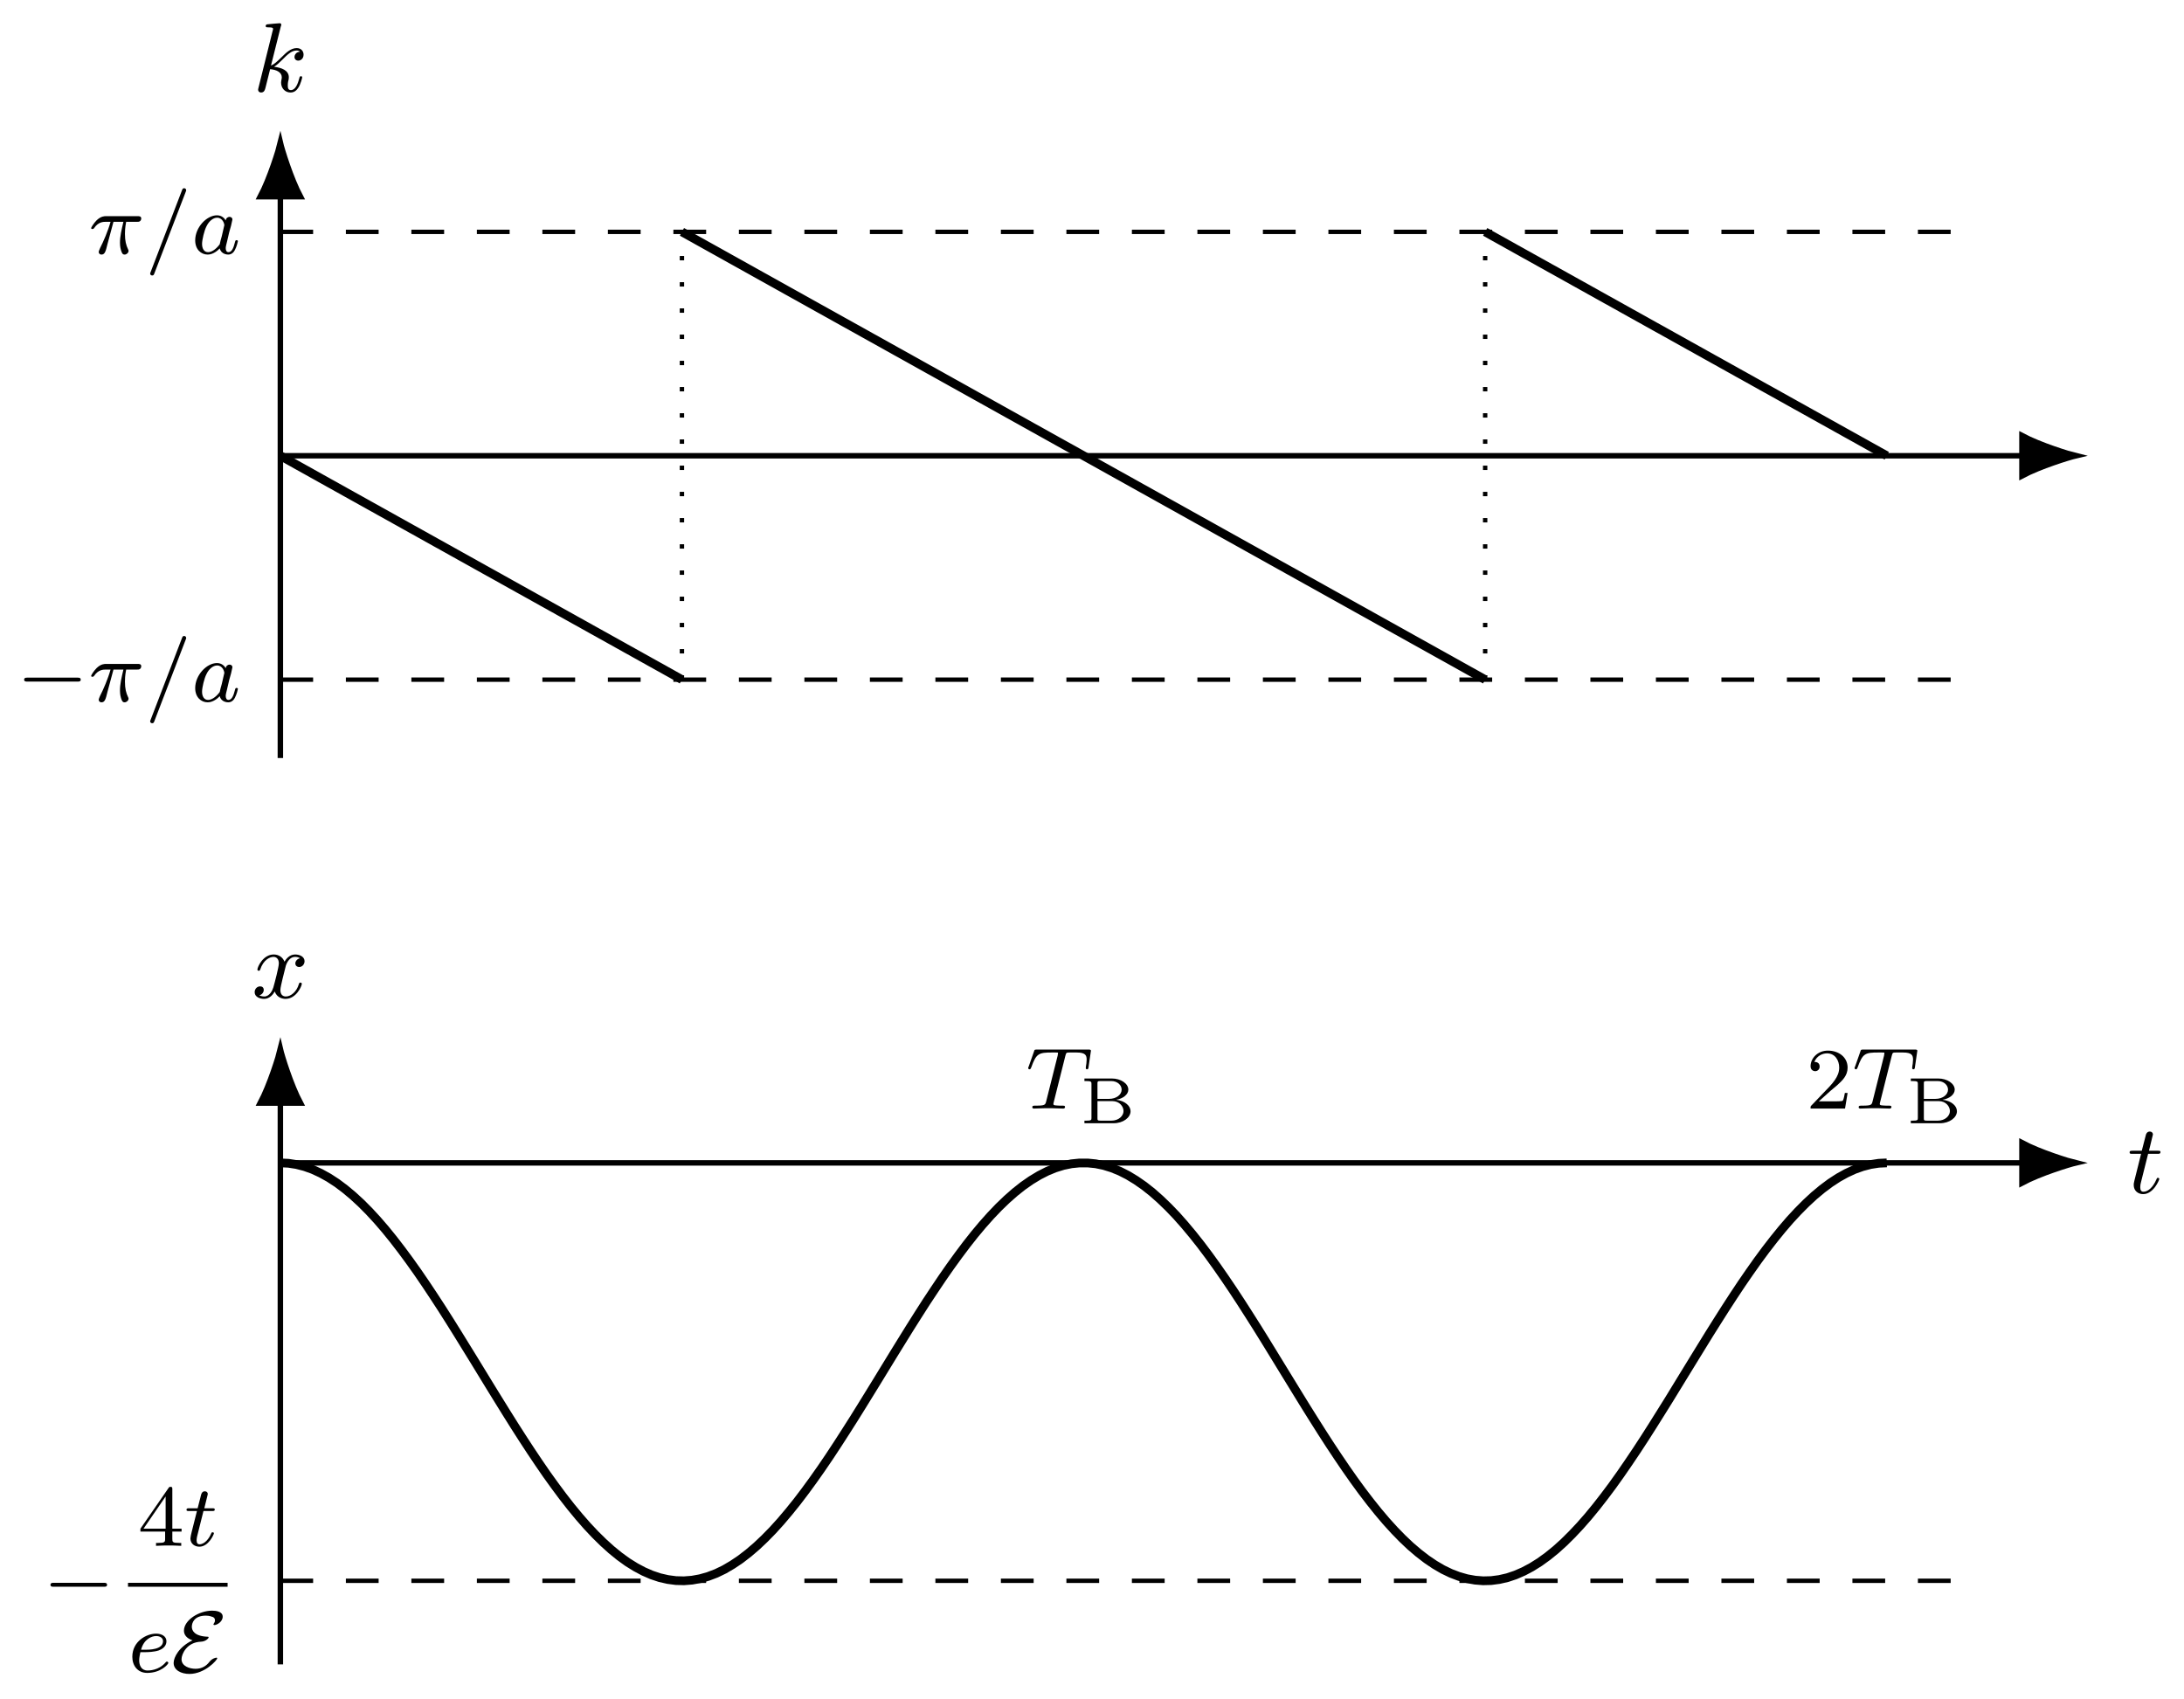
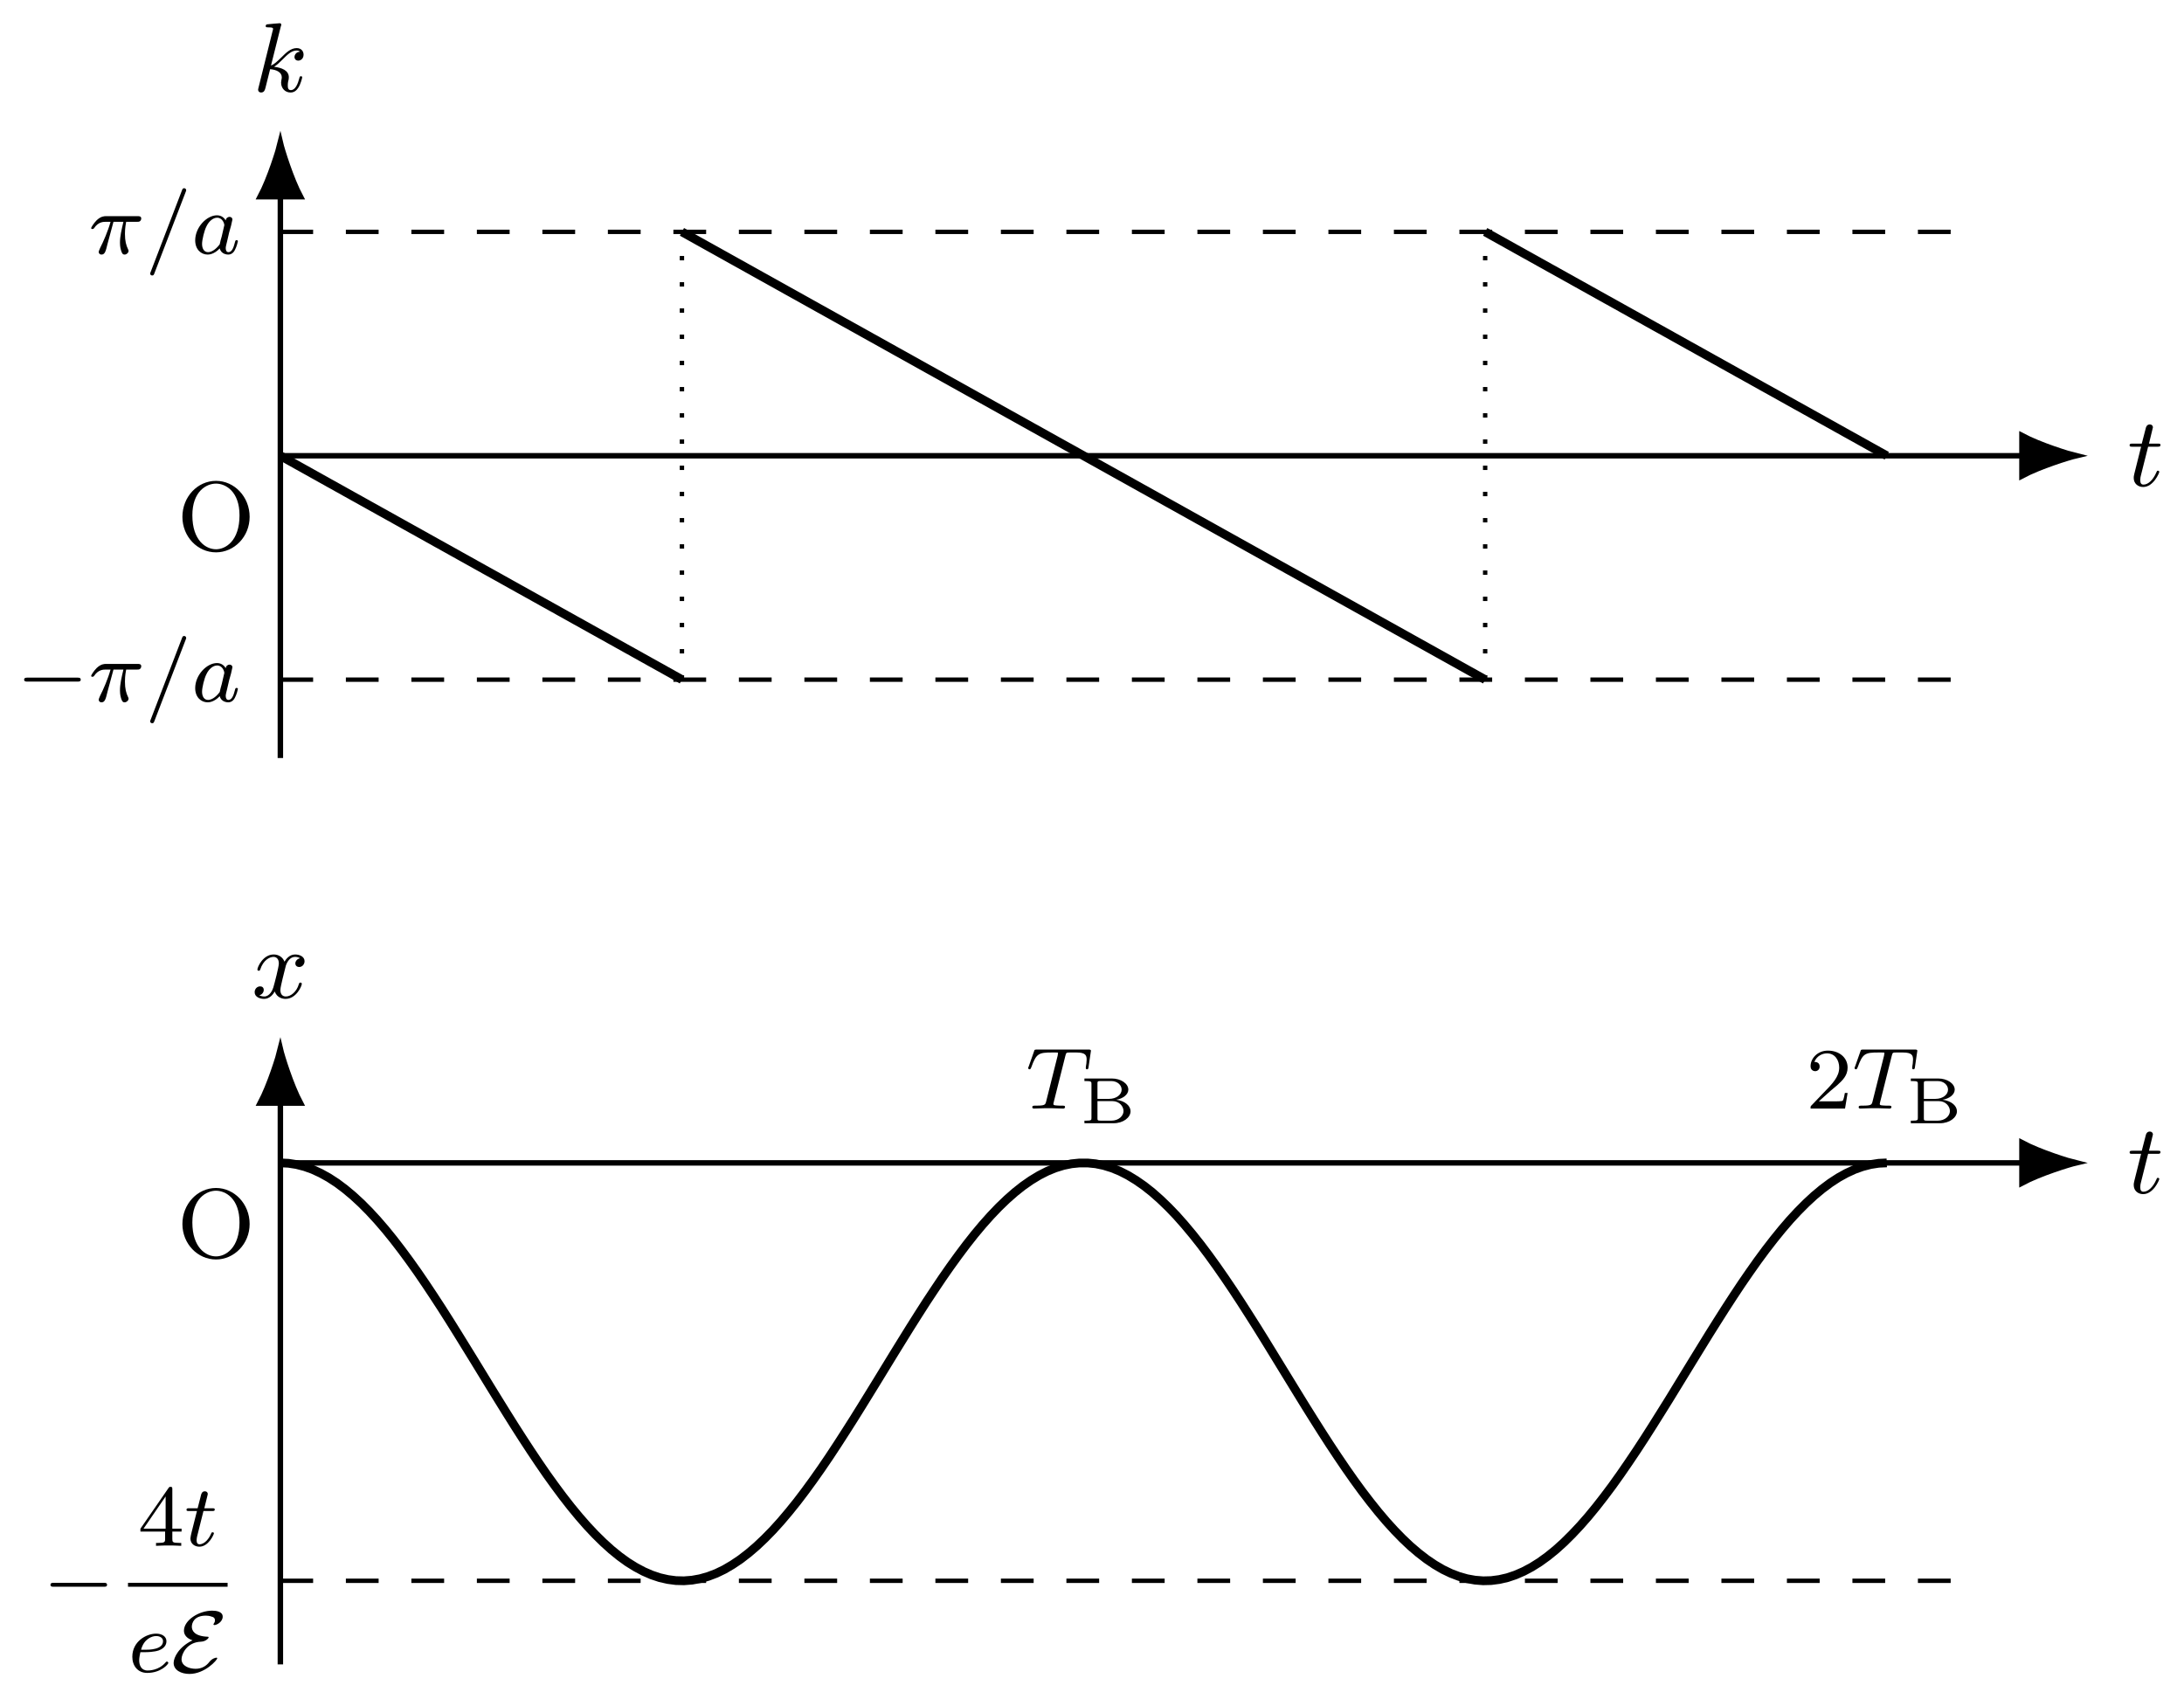
<svg xmlns="http://www.w3.org/2000/svg" xmlns:xlink="http://www.w3.org/1999/xlink" width="278.60pt" height="216.65pt" viewBox="0 0 199 154.75">
  <defs>
    <g>
      <g id="glyph-0-0">
        <path d="M 2.266 -2.906 L 3.172 -2.906 C 3 -2.172 2.859 -1.594 2.859 -1 C 2.859 -0.953 2.859 -0.609 2.953 -0.312 C 3.047 0.016 3.141 0.078 3.281 0.078 C 3.453 0.078 3.641 -0.078 3.641 -0.266 C 3.641 -0.312 3.625 -0.328 3.594 -0.406 C 3.422 -0.766 3.312 -1.156 3.312 -1.812 C 3.312 -1.984 3.312 -2.328 3.422 -2.906 L 4.391 -2.906 C 4.516 -2.906 4.609 -2.906 4.688 -2.969 C 4.781 -3.047 4.797 -3.156 4.797 -3.203 C 4.797 -3.422 4.609 -3.422 4.469 -3.422 L 1.594 -3.422 C 1.438 -3.422 1.125 -3.422 0.734 -3.047 C 0.453 -2.766 0.234 -2.391 0.234 -2.344 C 0.234 -2.266 0.281 -2.25 0.344 -2.25 C 0.422 -2.25 0.453 -2.266 0.5 -2.328 C 0.875 -2.906 1.359 -2.906 1.531 -2.906 L 2 -2.906 C 1.766 -2.062 1.344 -1.094 1.047 -0.516 C 1 -0.391 0.922 -0.234 0.922 -0.172 C 0.922 0 1.047 0.078 1.172 0.078 C 1.484 0.078 1.562 -0.219 1.719 -0.875 Z M 2.266 -2.906 " />
      </g>
      <g id="glyph-0-1">
        <path d="M 3.703 -5.625 C 3.75 -5.734 3.75 -5.766 3.75 -5.781 C 3.75 -5.891 3.672 -5.969 3.562 -5.969 C 3.438 -5.969 3.406 -5.875 3.375 -5.797 L 0.516 1.656 C 0.469 1.766 0.469 1.781 0.469 1.812 C 0.469 1.906 0.547 1.984 0.656 1.984 C 0.781 1.984 0.812 1.891 0.844 1.812 Z M 3.703 -5.625 " />
      </g>
      <g id="glyph-0-2">
        <path d="M 3.125 -3.031 C 3.047 -3.172 2.812 -3.5 2.328 -3.5 C 1.391 -3.5 0.344 -2.406 0.344 -1.219 C 0.344 -0.391 0.875 0.078 1.484 0.078 C 2 0.078 2.438 -0.328 2.578 -0.484 C 2.719 0.062 3.266 0.078 3.359 0.078 C 3.719 0.078 3.906 -0.219 3.969 -0.359 C 4.125 -0.641 4.234 -1.109 4.234 -1.141 C 4.234 -1.188 4.203 -1.234 4.109 -1.234 C 4.016 -1.234 4 -1.188 3.953 -1 C 3.844 -0.562 3.688 -0.141 3.375 -0.141 C 3.203 -0.141 3.125 -0.297 3.125 -0.516 C 3.125 -0.656 3.203 -0.922 3.25 -1.125 C 3.297 -1.312 3.406 -1.797 3.438 -1.938 L 3.609 -2.547 C 3.641 -2.734 3.734 -3.062 3.734 -3.109 C 3.734 -3.297 3.578 -3.359 3.469 -3.359 C 3.359 -3.359 3.156 -3.281 3.125 -3.031 Z M 2.578 -0.859 C 2.172 -0.312 1.766 -0.141 1.516 -0.141 C 1.141 -0.141 0.969 -0.484 0.969 -0.891 C 0.969 -1.266 1.172 -2.109 1.359 -2.469 C 1.578 -2.953 1.969 -3.281 2.344 -3.281 C 2.859 -3.281 3 -2.703 3 -2.609 C 3 -2.578 2.812 -1.797 2.766 -1.594 C 2.656 -1.219 2.656 -1.203 2.578 -0.859 Z M 2.578 -0.859 " />
      </g>
      <g id="glyph-0-3">
        <path d="M 1.75 -3.172 L 2.531 -3.172 C 2.688 -3.172 2.781 -3.172 2.781 -3.312 C 2.781 -3.422 2.688 -3.422 2.547 -3.422 L 1.828 -3.422 L 2.109 -4.562 C 2.141 -4.672 2.141 -4.719 2.141 -4.719 C 2.141 -4.891 2.016 -4.969 1.875 -4.969 C 1.609 -4.969 1.547 -4.75 1.469 -4.391 L 1.219 -3.422 L 0.453 -3.422 C 0.297 -3.422 0.203 -3.422 0.203 -3.281 C 0.203 -3.172 0.297 -3.172 0.438 -3.172 L 1.156 -3.172 L 0.672 -1.25 C 0.625 -1.062 0.562 -0.781 0.562 -0.672 C 0.562 -0.188 0.953 0.078 1.375 0.078 C 2.219 0.078 2.703 -1.047 2.703 -1.141 C 2.703 -1.219 2.625 -1.234 2.578 -1.234 C 2.5 -1.234 2.484 -1.203 2.438 -1.094 C 2.281 -0.703 1.875 -0.141 1.391 -0.141 C 1.219 -0.141 1.125 -0.25 1.125 -0.516 C 1.125 -0.672 1.156 -0.75 1.172 -0.859 Z M 1.75 -3.172 " />
      </g>
      <g id="glyph-0-4">
        <path d="M 1.594 -1.812 C 1.781 -1.812 2.375 -1.828 2.797 -1.969 C 3.484 -2.219 3.5 -2.688 3.5 -2.812 C 3.5 -3.25 3.078 -3.5 2.562 -3.5 C 1.672 -3.5 0.391 -2.797 0.391 -1.391 C 0.391 -0.578 0.875 0.078 1.75 0.078 C 3 0.078 3.672 -0.719 3.672 -0.828 C 3.672 -0.906 3.594 -0.953 3.547 -0.953 C 3.484 -0.953 3.469 -0.938 3.422 -0.875 C 2.797 -0.141 1.906 -0.141 1.781 -0.141 C 1.188 -0.141 1.016 -0.641 1.016 -1.078 C 1.016 -1.312 1.094 -1.672 1.125 -1.812 Z M 1.188 -2.031 C 1.438 -3 2.156 -3.281 2.562 -3.281 C 2.891 -3.281 3.188 -3.125 3.188 -2.812 C 3.188 -2.031 1.891 -2.031 1.547 -2.031 Z M 1.188 -2.031 " />
      </g>
      <g id="glyph-0-5">
        <path d="M 3.594 -4.812 C 3.672 -5.094 3.672 -5.109 4 -5.109 L 4.609 -5.109 C 5.438 -5.109 5.531 -4.844 5.531 -4.453 C 5.531 -4.25 5.484 -3.906 5.469 -3.875 C 5.453 -3.781 5.453 -3.719 5.453 -3.703 C 5.453 -3.594 5.516 -3.578 5.562 -3.578 C 5.656 -3.578 5.688 -3.625 5.703 -3.766 L 5.922 -5.266 C 5.922 -5.375 5.828 -5.375 5.688 -5.375 L 1 -5.375 C 0.797 -5.375 0.781 -5.375 0.734 -5.203 L 0.25 -3.828 C 0.234 -3.797 0.203 -3.734 0.203 -3.688 C 0.203 -3.625 0.266 -3.578 0.328 -3.578 C 0.406 -3.578 0.422 -3.609 0.484 -3.75 C 0.938 -5.016 1.156 -5.109 2.375 -5.109 L 2.688 -5.109 C 2.922 -5.109 2.922 -5.109 2.922 -5.047 C 2.922 -5.016 2.891 -4.859 2.891 -4.828 L 1.844 -0.656 C 1.766 -0.344 1.734 -0.266 0.922 -0.266 C 0.656 -0.266 0.578 -0.266 0.578 -0.109 C 0.578 -0.109 0.578 0 0.719 0 C 0.938 0 1.484 -0.031 1.688 -0.031 L 2.375 -0.031 C 2.594 -0.031 3.156 0 3.375 0 C 3.438 0 3.562 0 3.562 -0.156 C 3.562 -0.266 3.469 -0.266 3.25 -0.266 C 3.062 -0.266 3 -0.266 2.797 -0.281 C 2.531 -0.297 2.5 -0.328 2.5 -0.438 C 2.5 -0.469 2.516 -0.5 2.531 -0.578 Z M 3.594 -4.812 " />
      </g>
      <g id="glyph-1-0">
        <path d="M 5.562 -1.812 C 5.688 -1.812 5.859 -1.812 5.859 -1.984 C 5.859 -2.172 5.688 -2.172 5.562 -2.172 L 1 -2.172 C 0.875 -2.172 0.703 -2.172 0.703 -1.984 C 0.703 -1.812 0.875 -1.812 1 -1.812 Z M 5.562 -1.812 " />
      </g>
      <g id="glyph-1-1">
        <path d="M 1.953 -2.891 C 0.719 -2.297 0.234 -1.344 0.234 -0.828 C 0.234 -0.172 0.922 0.172 1.672 0.172 C 3.078 0.172 4.203 -1.094 4.203 -1.25 C 4.203 -1.297 4.172 -1.312 4.141 -1.312 C 4.094 -1.312 3.766 -1.266 3.5 -0.938 C 3.219 -0.562 2.812 -0.297 2.234 -0.297 C 1.688 -0.297 0.953 -0.531 0.953 -1.172 C 0.953 -1.641 1.438 -2.719 2.719 -2.766 C 3.156 -2.781 3.422 -3.078 3.422 -3.156 C 3.422 -3.219 3.359 -3.219 3.328 -3.219 C 2.094 -3.266 1.891 -3.812 1.891 -4.125 C 1.891 -4.469 2.094 -5.141 3.172 -5.141 C 3.312 -5.141 3.5 -5.125 3.703 -5.047 C 3.797 -5.031 4 -4.969 4 -4.703 C 4 -4.578 3.938 -4.484 3.906 -4.438 C 3.891 -4.406 3.859 -4.375 3.859 -4.344 C 3.859 -4.312 3.891 -4.281 3.938 -4.281 C 4.172 -4.281 4.703 -4.578 4.703 -5.047 C 4.703 -5.531 4.078 -5.594 3.734 -5.594 C 2.547 -5.594 1.172 -4.734 1.172 -3.766 C 1.172 -3.422 1.391 -3.078 1.953 -2.891 Z M 1.953 -2.891 " />
      </g>
      <g id="glyph-2-0">
+         <path d="M 6.641 -3.031 C 6.641 -4.859 5.25 -6.312 3.578 -6.312 C 1.891 -6.312 0.516 -4.859 0.516 -3.031 C 0.516 -1.219 1.906 0.203 3.578 0.203 C 5.234 0.203 6.641 -1.219 6.641 -3.031 Z M 5.719 -3.172 C 5.719 -0.859 4.469 -0.078 3.578 -0.078 C 2.672 -0.078 1.422 -0.859 1.422 -3.172 C 1.422 -5.359 2.703 -6.062 3.578 -6.062 C 4.438 -6.062 5.719 -5.359 5.719 -3.172 Z M 5.719 -3.172 " />
+       </g>
+       <g id="glyph-3-0">
+         <path d="M 1.906 -3.578 L 2.75 -3.578 C 2.922 -3.578 3.031 -3.578 3.031 -3.75 C 3.031 -3.859 2.938 -3.859 2.781 -3.859 L 1.984 -3.859 L 2.344 -5.344 C 2.344 -5.484 2.234 -5.609 2.062 -5.609 C 1.781 -5.609 1.703 -5.344 1.688 -5.25 L 1.328 -3.859 L 0.5 -3.859 C 0.328 -3.859 0.219 -3.859 0.219 -3.703 C 0.219 -3.578 0.312 -3.578 0.469 -3.578 L 1.266 -3.578 L 0.656 -1.141 C 0.594 -0.875 0.594 -0.859 0.594 -0.734 C 0.594 -0.203 1 0.094 1.453 0.094 C 2.391 0.094 2.922 -1.188 2.922 -1.281 C 2.922 -1.328 2.891 -1.391 2.797 -1.391 C 2.719 -1.391 2.703 -1.359 2.641 -1.203 C 2.359 -0.562 1.922 -0.125 1.484 -0.125 C 1.297 -0.125 1.188 -0.234 1.188 -0.531 C 1.188 -0.734 1.219 -0.844 1.25 -0.969 Z M 1.906 -3.578 " />
+       </g>
+       <g id="glyph-3-1">
        <path d="M 2.562 -5.906 C 2.609 -6.031 2.609 -6.047 2.609 -6.094 C 2.609 -6.172 2.547 -6.219 2.469 -6.219 C 2.344 -6.219 1.562 -6.141 1.375 -6.125 C 1.297 -6.109 1.188 -6.109 1.188 -5.953 C 1.188 -5.844 1.297 -5.844 1.438 -5.844 C 1.859 -5.844 1.859 -5.781 1.859 -5.688 C 1.859 -5.656 1.859 -5.641 1.812 -5.484 L 0.531 -0.328 C 0.5 -0.203 0.5 -0.188 0.5 -0.156 C 0.5 -0.016 0.609 0.094 0.766 0.094 C 1.062 0.094 1.125 -0.156 1.172 -0.344 L 1.594 -2.031 C 2.203 -1.984 2.656 -1.734 2.656 -1.297 C 2.656 -1.234 2.656 -1.203 2.625 -1.062 C 2.625 -1.031 2.594 -0.906 2.594 -0.812 C 2.594 -0.281 2.969 0.094 3.453 0.094 C 3.797 0.094 4.016 -0.109 4.172 -0.359 C 4.391 -0.703 4.516 -1.25 4.516 -1.281 C 4.516 -1.328 4.5 -1.391 4.406 -1.391 C 4.312 -1.391 4.281 -1.344 4.25 -1.188 C 4.125 -0.719 3.906 -0.125 3.484 -0.125 C 3.219 -0.125 3.203 -0.359 3.203 -0.562 C 3.203 -0.781 3.25 -1.016 3.266 -1.031 C 3.281 -1.078 3.297 -1.188 3.297 -1.297 C 3.297 -1.922 2.641 -2.172 1.953 -2.25 C 2.219 -2.422 2.422 -2.609 2.703 -2.891 C 3.156 -3.344 3.531 -3.734 4.016 -3.734 C 4.125 -3.734 4.234 -3.703 4.312 -3.625 C 3.906 -3.594 3.812 -3.266 3.812 -3.141 C 3.812 -2.969 3.938 -2.812 4.156 -2.812 C 4.359 -2.812 4.641 -2.969 4.641 -3.359 C 4.641 -3.656 4.438 -3.953 4.016 -3.953 C 3.469 -3.953 3.031 -3.516 2.656 -3.141 C 2.219 -2.719 2 -2.5 1.672 -2.359 Z M 2.562 -5.906 " />
      </g>
-       <g id="glyph-2-1">
-         <path d="M 1.906 -3.578 L 2.75 -3.578 C 2.922 -3.578 3.031 -3.578 3.031 -3.75 C 3.031 -3.859 2.938 -3.859 2.781 -3.859 L 1.984 -3.859 L 2.344 -5.344 C 2.344 -5.484 2.234 -5.609 2.062 -5.609 C 1.781 -5.609 1.703 -5.344 1.688 -5.25 L 1.328 -3.859 L 0.5 -3.859 C 0.328 -3.859 0.219 -3.859 0.219 -3.703 C 0.219 -3.578 0.312 -3.578 0.469 -3.578 L 1.266 -3.578 L 0.656 -1.141 C 0.594 -0.875 0.594 -0.859 0.594 -0.734 C 0.594 -0.203 1 0.094 1.453 0.094 C 2.391 0.094 2.922 -1.188 2.922 -1.281 C 2.922 -1.328 2.891 -1.391 2.797 -1.391 C 2.719 -1.391 2.703 -1.359 2.641 -1.203 C 2.359 -0.562 1.922 -0.125 1.484 -0.125 C 1.297 -0.125 1.188 -0.234 1.188 -0.531 C 1.188 -0.734 1.219 -0.844 1.25 -0.969 Z M 1.906 -3.578 " />
-       </g>
-       <g id="glyph-2-2">
+       <g id="glyph-3-2">
        <path d="M 4.406 -3.609 C 4.078 -3.547 3.969 -3.266 3.969 -3.141 C 3.969 -2.969 4.094 -2.812 4.328 -2.812 C 4.578 -2.812 4.812 -3.031 4.812 -3.344 C 4.812 -3.75 4.375 -3.953 3.953 -3.953 C 3.406 -3.953 3.094 -3.484 2.984 -3.297 C 2.812 -3.734 2.422 -3.953 2 -3.953 C 1.031 -3.953 0.516 -2.812 0.516 -2.578 C 0.516 -2.5 0.578 -2.469 0.641 -2.469 C 0.719 -2.469 0.75 -2.516 0.766 -2.562 C 1.047 -3.453 1.641 -3.734 1.984 -3.734 C 2.234 -3.734 2.469 -3.562 2.469 -3.141 C 2.469 -2.812 2.094 -1.391 1.969 -0.953 C 1.891 -0.688 1.625 -0.125 1.141 -0.125 C 0.953 -0.125 0.766 -0.188 0.688 -0.234 C 0.922 -0.281 1.094 -0.5 1.094 -0.719 C 1.094 -0.953 0.938 -1.047 0.766 -1.047 C 0.5 -1.047 0.266 -0.828 0.266 -0.516 C 0.266 -0.078 0.75 0.094 1.125 0.094 C 1.641 0.094 1.953 -0.328 2.094 -0.578 C 2.312 0.016 2.844 0.094 3.078 0.094 C 4.047 0.094 4.562 -1.062 4.562 -1.281 C 4.562 -1.328 4.531 -1.391 4.438 -1.391 C 4.344 -1.391 4.328 -1.359 4.281 -1.219 C 4.094 -0.578 3.578 -0.125 3.109 -0.125 C 2.844 -0.125 2.609 -0.281 2.609 -0.719 C 2.609 -0.906 2.734 -1.406 2.812 -1.75 C 2.844 -1.906 3.094 -2.875 3.109 -2.938 C 3.219 -3.266 3.484 -3.734 3.938 -3.734 C 4.094 -3.734 4.266 -3.703 4.406 -3.609 Z M 4.406 -3.609 " />
      </g>
-       <g id="glyph-3-0">
+       <g id="glyph-4-0">
        <path d="M 3.141 -5.141 C 3.141 -5.312 3.141 -5.375 2.969 -5.375 C 2.859 -5.375 2.859 -5.359 2.781 -5.25 L 0.234 -1.562 L 0.234 -1.297 L 2.484 -1.297 L 2.484 -0.641 C 2.484 -0.344 2.453 -0.266 1.844 -0.266 L 1.656 -0.266 L 1.656 0 C 2.344 -0.031 2.359 -0.031 2.812 -0.031 C 3.266 -0.031 3.281 -0.031 3.953 0 L 3.953 -0.266 L 3.766 -0.266 C 3.156 -0.266 3.141 -0.344 3.141 -0.641 L 3.141 -1.297 L 3.984 -1.297 L 3.984 -1.562 L 3.141 -1.562 Z M 2.531 -4.5 L 2.531 -1.562 L 0.516 -1.562 Z M 2.531 -4.5 " />
      </g>
-       <g id="glyph-3-1">
+       <g id="glyph-4-1">
        <path d="M 2.25 -1.625 C 2.375 -1.734 2.703 -2 2.828 -2.109 C 3.328 -2.562 3.797 -3 3.797 -3.734 C 3.797 -4.672 3 -5.281 2 -5.281 C 1.047 -5.281 0.422 -4.562 0.422 -3.859 C 0.422 -3.469 0.734 -3.406 0.844 -3.406 C 1.016 -3.406 1.25 -3.531 1.25 -3.828 C 1.25 -4.25 0.859 -4.25 0.766 -4.25 C 1 -4.828 1.531 -5.031 1.922 -5.031 C 2.656 -5.031 3.031 -4.391 3.031 -3.734 C 3.031 -2.906 2.453 -2.297 1.516 -1.344 L 0.516 -0.297 C 0.422 -0.219 0.422 -0.203 0.422 0 L 3.562 0 L 3.797 -1.422 L 3.547 -1.422 C 3.516 -1.266 3.453 -0.859 3.359 -0.719 C 3.312 -0.656 2.719 -0.656 2.578 -0.656 L 1.172 -0.656 Z M 2.25 -1.625 " />
      </g>
-       <g id="glyph-4-0">
+       <g id="glyph-5-0">
        <path d="M 0.406 -4.078 L 0.406 -3.844 L 0.562 -3.844 C 1.047 -3.844 1.047 -3.766 1.047 -3.578 L 1.047 -0.5 C 1.047 -0.297 1.047 -0.234 0.562 -0.234 L 0.406 -0.234 L 0.406 0 L 3.062 0 C 3.938 0 4.609 -0.516 4.609 -1.094 C 4.609 -1.562 4.141 -2.031 3.297 -2.141 C 3.906 -2.234 4.406 -2.609 4.406 -3.062 C 4.406 -3.609 3.734 -4.078 2.891 -4.078 Z M 1.594 -2.219 L 1.594 -3.609 C 1.594 -3.797 1.594 -3.844 1.891 -3.844 L 2.844 -3.844 C 3.438 -3.844 3.797 -3.453 3.797 -3.062 C 3.797 -2.609 3.328 -2.219 2.641 -2.219 Z M 1.891 -0.234 C 1.594 -0.234 1.594 -0.281 1.594 -0.469 L 1.594 -2.016 L 2.953 -2.016 C 3.594 -2.016 3.969 -1.531 3.969 -1.109 C 3.969 -0.672 3.531 -0.234 2.859 -0.234 Z M 1.891 -0.234 " />
      </g>
    </g>
    <clipPath id="clip-0">
      <path clip-rule="nonzero" d="M 25.547 30 L 74 30 L 74 69.074 L 25.547 69.074 Z M 25.547 30 " />
    </clipPath>
    <clipPath id="clip-1">
      <path clip-rule="nonzero" d="M 50 11.949 L 147 11.949 L 147 69.074 L 50 69.074 Z M 50 11.949 " />
    </clipPath>
    <clipPath id="clip-2">
      <path clip-rule="nonzero" d="M 124 11.949 L 184 11.949 L 184 53 L 124 53 Z M 124 11.949 " />
    </clipPath>
    <clipPath id="clip-3">
      <path clip-rule="nonzero" d="M 25.547 94.543 L 184 94.543 L 184 151.668 L 25.547 151.668 Z M 25.547 94.543 " />
    </clipPath>
  </defs>
  <g clip-path="url(#clip-0)">
    <path fill="none" stroke-width="0.797" stroke-linecap="butt" stroke-linejoin="miter" stroke="rgb(0%, 0%, 0%)" stroke-opacity="1" stroke-miterlimit="10" d="M 0.001 27.586 L 0.553 27.28 L 0.737 27.175 L 1.289 26.87 L 1.473 26.764 L 2.024 26.459 L 2.212 26.353 L 2.764 26.048 L 2.948 25.942 L 3.499 25.637 L 3.683 25.532 L 4.235 25.226 L 4.419 25.121 L 4.603 25.019 L 4.79 24.917 L 4.974 24.816 L 5.158 24.71 L 5.71 24.405 L 5.894 24.299 L 6.445 23.994 L 6.629 23.888 L 6.997 23.685 L 7.185 23.583 L 7.369 23.477 L 7.92 23.172 L 8.104 23.067 L 8.84 22.66 L 9.024 22.554 L 9.392 22.351 L 9.579 22.249 L 9.763 22.143 L 10.315 21.838 L 10.499 21.732 L 11.05 21.427 L 11.234 21.322 L 11.786 21.016 L 11.97 20.911 L 12.158 20.809 L 12.526 20.606 L 12.709 20.5 L 13.261 20.195 L 13.445 20.089 L 13.997 19.784 L 14.181 19.678 L 14.364 19.577 L 14.552 19.475 L 14.736 19.373 L 14.92 19.268 L 15.472 18.962 L 15.656 18.857 L 16.207 18.552 L 16.391 18.446 L 16.943 18.141 L 17.131 18.035 L 17.682 17.73 L 17.866 17.624 L 18.418 17.319 L 18.602 17.213 L 19.337 16.807 L 19.525 16.701 L 20.077 16.396 L 20.261 16.29 L 20.812 15.985 L 20.996 15.879 L 21.548 15.574 L 21.732 15.468 L 21.916 15.367 L 22.103 15.265 L 22.287 15.163 L 22.471 15.058 L 23.023 14.752 L 23.207 14.647 L 23.758 14.342 L 23.942 14.236 L 24.31 14.033 L 24.498 13.931 L 24.682 13.825 L 25.234 13.52 L 25.417 13.414 L 25.969 13.109 L 26.153 13.004 L 26.705 12.698 L 26.889 12.593 L 27.076 12.491 L 27.444 12.288 L 27.628 12.182 L 28.18 11.877 L 28.364 11.771 L 29.099 11.364 L 29.283 11.259 L 29.471 11.157 L 29.839 10.953 L 30.022 10.848 L 30.574 10.543 L 30.758 10.437 L 31.31 10.132 L 31.494 10.026 L 31.861 9.823 L 32.049 9.721 L 32.233 9.615 L 32.785 9.31 L 32.969 9.204 L 33.52 8.899 L 33.704 8.794 L 34.256 8.488 L 34.444 8.383 L 34.995 8.078 L 35.179 7.972 L 35.731 7.667 L 35.915 7.561 L 36.466 7.256 L 36.65 7.15 " transform="matrix(0.998387, 0, 0, -0.998387, 25.54547, 69.07241)" />
  </g>
  <g clip-path="url(#clip-1)">
    <path fill="none" stroke-width="0.797" stroke-linecap="butt" stroke-linejoin="miter" stroke="rgb(0%, 0%, 0%)" stroke-opacity="1" stroke-miterlimit="10" d="M 36.65 48.021 L 37.022 47.818 L 37.39 47.61 L 37.758 47.407 L 38.125 47.199 L 38.493 46.996 L 38.861 46.789 L 39.229 46.585 L 39.6 46.378 L 39.968 46.174 L 40.336 45.967 L 40.704 45.763 L 41.072 45.556 L 41.439 45.353 L 41.811 45.145 L 42.179 44.942 L 42.547 44.734 L 42.914 44.531 L 43.282 44.324 L 43.65 44.12 L 44.018 43.913 L 44.389 43.709 L 44.757 43.502 L 45.125 43.298 L 45.493 43.091 L 45.861 42.888 L 46.228 42.68 L 46.596 42.477 L 46.968 42.269 L 47.336 42.066 L 47.703 41.859 L 48.071 41.655 L 48.439 41.448 L 48.807 41.244 L 49.174 41.037 L 49.546 40.834 L 49.914 40.626 L 50.282 40.423 L 50.65 40.215 L 51.017 40.012 L 51.385 39.805 L 51.757 39.601 L 52.125 39.394 L 52.86 38.987 L 53.228 38.779 L 53.596 38.576 L 53.963 38.369 L 54.335 38.165 L 54.703 37.958 L 55.071 37.754 L 55.438 37.547 L 55.806 37.344 L 56.174 37.136 L 56.542 36.933 L 56.914 36.725 L 57.281 36.522 L 57.649 36.315 L 58.017 36.111 L 58.385 35.904 L 58.752 35.7 L 59.12 35.493 L 59.492 35.289 L 59.86 35.082 L 60.227 34.879 L 60.595 34.671 L 60.963 34.468 L 61.331 34.26 L 61.702 34.057 L 62.07 33.85 L 62.438 33.646 L 62.806 33.439 L 63.174 33.235 L 63.541 33.028 L 63.909 32.825 L 64.281 32.617 L 64.649 32.414 L 65.016 32.206 L 65.384 32.003 L 65.752 31.796 L 66.12 31.592 L 66.488 31.385 L 66.859 31.181 L 67.227 30.974 L 67.595 30.77 L 67.963 30.563 L 68.33 30.36 L 68.698 30.152 L 69.07 29.949 L 69.438 29.741 L 69.805 29.538 L 70.173 29.331 L 70.541 29.127 L 70.909 28.92 L 71.277 28.716 L 71.648 28.509 L 72.384 28.102 L 72.752 27.895 L 73.119 27.691 L 73.487 27.484 L 73.855 27.28 L 74.227 27.073 L 74.594 26.87 L 74.962 26.662 L 75.33 26.459 L 75.698 26.251 L 76.065 26.048 L 76.433 25.841 L 76.805 25.637 L 77.173 25.43 L 77.541 25.226 L 77.908 25.019 L 78.276 24.816 L 78.644 24.608 L 79.016 24.405 L 79.383 24.197 L 79.751 23.994 L 80.119 23.787 L 80.487 23.583 L 80.854 23.376 L 81.222 23.172 L 81.594 22.965 L 81.962 22.761 L 82.33 22.554 L 82.697 22.351 L 83.065 22.143 L 83.433 21.94 L 83.801 21.732 L 84.172 21.529 L 84.54 21.322 L 84.908 21.118 L 85.276 20.911 L 85.643 20.707 L 86.011 20.5 L 86.379 20.297 L 86.751 20.089 L 87.118 19.886 L 87.486 19.678 L 87.854 19.475 L 88.222 19.268 L 88.59 19.064 L 88.961 18.857 L 89.329 18.653 L 89.697 18.446 L 90.065 18.242 L 90.432 18.035 L 90.8 17.832 L 91.168 17.624 L 91.54 17.421 L 91.907 17.213 L 92.643 16.807 L 93.011 16.599 L 93.379 16.396 L 93.746 16.188 L 94.118 15.985 L 94.486 15.778 L 94.854 15.574 L 95.221 15.367 L 95.589 15.163 L 95.957 14.956 L 96.325 14.752 L 96.696 14.545 L 97.064 14.342 L 97.432 14.134 L 97.8 13.931 L 98.168 13.723 L 98.535 13.52 L 98.907 13.313 L 99.275 13.109 L 99.643 12.902 L 100.01 12.698 L 100.378 12.491 L 100.746 12.288 L 101.114 12.08 L 101.485 11.877 L 101.853 11.669 L 102.221 11.466 L 102.589 11.259 L 102.957 11.055 L 103.324 10.848 L 103.692 10.644 L 104.064 10.437 L 104.432 10.233 L 104.799 10.026 L 105.167 9.823 L 105.535 9.615 L 105.903 9.412 L 106.274 9.204 L 106.642 9.001 L 107.01 8.794 L 107.378 8.59 L 107.745 8.383 L 108.113 8.179 L 108.481 7.972 L 108.853 7.769 L 109.221 7.561 L 109.588 7.358 L 109.956 7.15 " transform="matrix(0.998387, 0, 0, -0.998387, 25.54547, 69.07241)" />
  </g>
  <g clip-path="url(#clip-2)">
    <path fill="none" stroke-width="0.797" stroke-linecap="butt" stroke-linejoin="miter" stroke="rgb(0%, 0%, 0%)" stroke-opacity="1" stroke-miterlimit="10" d="M 109.956 48.021 L 110.324 47.818 L 110.508 47.712 L 111.059 47.407 L 111.247 47.301 L 111.799 46.996 L 111.983 46.89 L 112.534 46.585 L 112.718 46.479 L 113.27 46.174 L 113.454 46.069 L 113.638 45.967 L 113.826 45.865 L 114.01 45.763 L 114.193 45.658 L 114.745 45.353 L 114.929 45.247 L 115.665 44.84 L 115.848 44.734 L 116.032 44.633 L 116.22 44.531 L 116.404 44.429 L 116.588 44.324 L 117.14 44.018 L 117.323 43.913 L 117.875 43.608 L 118.059 43.502 L 118.611 43.197 L 118.798 43.091 L 119.35 42.786 L 119.534 42.68 L 120.086 42.375 L 120.27 42.269 L 120.821 41.964 L 121.005 41.859 L 121.193 41.757 L 121.561 41.553 L 121.745 41.448 L 122.296 41.143 L 122.48 41.037 L 123.032 40.732 L 123.216 40.626 L 123.584 40.423 L 123.771 40.321 L 123.955 40.215 L 124.507 39.91 L 124.691 39.805 L 125.242 39.499 L 125.426 39.394 L 125.978 39.089 L 126.166 38.987 L 126.35 38.881 L 126.901 38.576 L 127.085 38.47 L 127.637 38.165 L 127.821 38.06 L 128.373 37.754 L 128.556 37.649 L 128.744 37.547 L 129.112 37.344 L 129.296 37.238 L 129.848 36.933 L 130.031 36.827 L 130.583 36.522 L 130.767 36.416 L 130.951 36.315 L 131.139 36.213 L 131.323 36.111 L 131.506 36.005 L 132.058 35.7 L 132.242 35.595 L 132.794 35.289 L 132.978 35.184 L 133.345 34.98 L 133.533 34.879 L 133.717 34.773 L 134.269 34.468 L 134.453 34.362 L 135.004 34.057 L 135.188 33.951 L 135.924 33.544 L 136.112 33.439 L 136.663 33.134 L 136.847 33.028 L 137.399 32.723 L 137.583 32.617 L 138.134 32.312 L 138.318 32.206 L 138.506 32.105 L 138.874 31.901 L 139.058 31.796 L 139.609 31.49 L 139.793 31.385 L 140.345 31.08 L 140.529 30.974 L 140.897 30.77 L 141.084 30.669 L 141.268 30.563 L 141.82 30.258 L 142.004 30.152 L 142.556 29.847 L 142.739 29.741 L 143.291 29.436 L 143.479 29.331 L 144.031 29.025 L 144.214 28.92 L 144.766 28.615 L 144.95 28.509 L 145.686 28.102 L 145.869 27.996 L 146.057 27.895 L 146.425 27.691 L 146.609 27.586 " transform="matrix(0.998387, 0, 0, -0.998387, 25.54547, 69.07241)" />
  </g>
  <path fill="none" stroke-width="0.399" stroke-linecap="butt" stroke-linejoin="miter" stroke="rgb(0%, 0%, 0%)" stroke-opacity="1" stroke-dasharray="0.399 1.993" stroke-miterlimit="10" d="M 36.65 7.15 L 36.65 48.021 " transform="matrix(0.998387, 0, 0, -0.998387, 25.54547, 69.07241)" />
  <path fill="none" stroke-width="0.399" stroke-linecap="butt" stroke-linejoin="miter" stroke="rgb(0%, 0%, 0%)" stroke-opacity="1" stroke-dasharray="0.399 1.993" stroke-miterlimit="10" d="M 109.956 7.15 L 109.956 48.021 " transform="matrix(0.998387, 0, 0, -0.998387, 25.54547, 69.07241)" />
  <path fill="none" stroke-width="0.399" stroke-linecap="butt" stroke-linejoin="miter" stroke="rgb(0%, 0%, 0%)" stroke-opacity="1" stroke-dasharray="2.989 2.989" stroke-miterlimit="10" d="M 0.001 48.021 L 153.937 48.021 " transform="matrix(0.998387, 0, 0, -0.998387, 25.54547, 69.07241)" />
  <path fill="none" stroke-width="0.399" stroke-linecap="butt" stroke-linejoin="miter" stroke="rgb(0%, 0%, 0%)" stroke-opacity="1" stroke-dasharray="2.989 2.989" stroke-miterlimit="10" d="M 0.001 7.15 L 153.937 7.15 " transform="matrix(0.998387, 0, 0, -0.998387, 25.54547, 69.07241)" />
  <g fill="rgb(0%, 0%, 0%)" fill-opacity="1">
    <use xlink:href="#glyph-0-0" x="8.073" y="23.12" />
  </g>
  <g fill="rgb(0%, 0%, 0%)" fill-opacity="1">
    <use xlink:href="#glyph-0-1" x="13.214" y="23.12" />
    <use xlink:href="#glyph-0-2" x="17.442" y="23.12" />
  </g>
  <g fill="rgb(0%, 0%, 0%)" fill-opacity="1">
    <use xlink:href="#glyph-1-0" x="1.497" y="63.922" />
  </g>
  <g fill="rgb(0%, 0%, 0%)" fill-opacity="1">
    <use xlink:href="#glyph-0-0" x="8.073" y="63.922" />
  </g>
  <g fill="rgb(0%, 0%, 0%)" fill-opacity="1">
    <use xlink:href="#glyph-0-1" x="13.214" y="63.922" />
    <use xlink:href="#glyph-0-2" x="17.442" y="63.922" />
  </g>
+   <g fill="rgb(0%, 0%, 0%)" fill-opacity="1">
+     <use xlink:href="#glyph-2-0" x="16.105" y="50.13" />
+   </g>
  <path fill="none" stroke-width="0.498" stroke-linecap="butt" stroke-linejoin="miter" stroke="rgb(0%, 0%, 0%)" stroke-opacity="1" stroke-miterlimit="10" d="M 0.001 27.586 L 158.945 27.586 " transform="matrix(0.998387, 0, 0, -0.998387, 25.54547, 69.07241)" />
  <path fill-rule="nonzero" fill="rgb(0%, 0%, 0%)" fill-opacity="1" stroke-width="0.498" stroke-linecap="butt" stroke-linejoin="miter" stroke="rgb(0%, 0%, 0%)" stroke-opacity="1" stroke-miterlimit="10" d="M 4.928 -0.001 C 4.326 0.144 1.661 0.958 -0.001 1.842 L -0.001 -1.84 C 1.661 -0.956 4.326 -0.142 4.928 -0.001 Z M 4.928 -0.001 " transform="matrix(0.998387, 0, 0, -0.998387, 184.2358, 41.53035)" />
  <path fill="none" stroke-width="0.498" stroke-linecap="butt" stroke-linejoin="miter" stroke="rgb(0%, 0%, 0%)" stroke-opacity="1" stroke-miterlimit="10" d="M 0.001 -0.002 L 0.001 51.229 " transform="matrix(0.998387, 0, 0, -0.998387, 25.54547, 69.07241)" />
  <path fill-rule="nonzero" fill="rgb(0%, 0%, 0%)" fill-opacity="1" stroke-width="0.498" stroke-linecap="butt" stroke-linejoin="miter" stroke="rgb(0%, 0%, 0%)" stroke-opacity="1" stroke-miterlimit="10" d="M 4.93 -0.001 C 4.323 0.143 1.663 0.957 -0 1.841 L -0 -1.84 C 1.663 -0.956 4.323 -0.142 4.93 -0.001 Z M 4.93 -0.001 " transform="matrix(0, -0.998387, -0.998387, 0, 25.54547, 17.92565)" />
  <g fill="rgb(0%, 0%, 0%)" fill-opacity="1">
-     <use xlink:href="#glyph-2-0" x="23.019" y="8.336" />
+     <use xlink:href="#glyph-3-0" x="193.825" y="44.284" />
+   </g>
+   <g fill="rgb(0%, 0%, 0%)" fill-opacity="1">
+     <use xlink:href="#glyph-3-1" x="23.019" y="8.336" />
  </g>
  <g clip-path="url(#clip-3)">
    <path fill="none" stroke-width="0.797" stroke-linecap="butt" stroke-linejoin="miter" stroke="rgb(0%, 0%, 0%)" stroke-opacity="1" stroke-miterlimit="10" d="M 0.001 45.773 L 0.737 45.738 L 1.473 45.624 L 2.212 45.433 L 2.948 45.171 L 3.683 44.83 L 4.419 44.423 L 5.158 43.942 L 5.894 43.39 L 6.629 42.776 L 7.369 42.095 L 8.104 41.356 L 8.84 40.558 L 9.579 39.701 L 10.315 38.793 L 11.05 37.838 L 11.786 36.841 L 12.526 35.8 L 13.261 34.724 L 13.997 33.617 L 14.736 32.482 L 15.472 31.324 L 16.207 30.146 L 16.943 28.953 L 17.682 27.756 L 18.418 26.551 L 19.153 25.349 L 19.893 24.148 L 20.628 22.963 L 21.364 21.789 L 22.103 20.635 L 22.839 19.508 L 23.575 18.409 L 24.31 17.34 L 25.05 16.311 L 25.785 15.322 L 26.521 14.379 L 27.26 13.483 L 27.996 12.641 L 28.731 11.859 L 29.471 11.131 L 30.206 10.466 L 30.942 9.867 L 31.677 9.335 L 32.417 8.874 L 33.153 8.482 L 33.888 8.162 L 34.628 7.915 L 35.363 7.747 L 36.099 7.649 L 36.834 7.63 L 37.574 7.688 L 38.309 7.821 L 39.045 8.029 L 39.784 8.31 L 40.52 8.666 L 41.255 9.097 L 41.995 9.594 L 42.73 10.161 L 43.466 10.791 L 44.202 11.487 L 44.941 12.242 L 45.677 13.056 L 46.412 13.925 L 47.152 14.844 L 47.887 15.811 L 48.623 16.82 L 49.362 17.869 L 50.098 18.952 L 50.833 20.068 L 51.569 21.21 L 52.308 22.372 L 53.044 23.554 L 53.78 24.747 L 54.519 25.948 L 55.255 27.153 L 55.99 28.354 L 56.73 29.552 L 57.465 30.737 L 58.201 31.903 L 58.936 33.053 L 59.676 34.172 L 60.411 35.268 L 61.147 36.324 L 61.886 37.345 L 62.622 38.324 L 63.357 39.255 L 64.093 40.135 L 64.833 40.965 L 65.568 41.735 L 66.304 42.443 L 67.043 43.093 L 67.779 43.676 L 68.514 44.188 L 69.254 44.635 L 69.989 45.01 L 70.725 45.311 L 71.46 45.538 L 72.2 45.691 L 72.935 45.765 L 73.671 45.765 L 74.41 45.691 L 75.146 45.538 L 75.882 45.311 L 76.621 45.01 L 77.357 44.635 L 78.092 44.188 L 78.828 43.676 L 79.567 43.093 L 80.303 42.443 L 81.038 41.735 L 81.778 40.965 L 82.513 40.135 L 83.249 39.255 L 83.988 38.324 L 84.724 37.345 L 85.46 36.324 L 86.195 35.268 L 86.935 34.172 L 87.67 33.053 L 88.406 31.903 L 89.145 30.737 L 89.881 29.552 L 90.616 28.354 L 91.352 27.153 L 92.091 25.948 L 92.827 24.747 L 93.562 23.554 L 94.302 22.372 L 95.037 21.21 L 95.773 20.068 L 96.513 18.952 L 97.248 17.869 L 97.984 16.82 L 98.719 15.811 L 99.459 14.844 L 100.194 13.925 L 100.93 13.056 L 101.669 12.242 L 102.405 11.487 L 103.14 10.791 L 103.88 10.161 L 104.615 9.594 L 105.351 9.097 L 106.087 8.666 L 106.826 8.31 L 107.562 8.029 L 108.297 7.821 L 109.037 7.688 L 109.772 7.63 L 110.508 7.649 L 111.247 7.747 L 111.983 7.915 L 112.718 8.162 L 113.454 8.482 L 114.193 8.874 L 114.929 9.335 L 115.665 9.867 L 116.404 10.466 L 117.14 11.131 L 117.875 11.859 L 118.611 12.641 L 119.35 13.483 L 120.086 14.379 L 120.821 15.322 L 121.561 16.311 L 122.296 17.34 L 123.032 18.409 L 123.771 19.508 L 124.507 20.635 L 125.242 21.789 L 125.978 22.963 L 126.718 24.148 L 128.189 26.551 L 128.928 27.756 L 129.664 28.953 L 130.399 30.146 L 131.139 31.324 L 131.874 32.482 L 132.61 33.617 L 133.345 34.724 L 134.085 35.8 L 134.82 36.841 L 135.556 37.838 L 136.295 38.793 L 137.031 39.701 L 137.767 40.558 L 138.506 41.356 L 139.242 42.095 L 139.977 42.776 L 140.713 43.39 L 141.452 43.942 L 142.188 44.423 L 142.923 44.83 L 143.663 45.171 L 144.398 45.433 L 145.134 45.624 L 145.869 45.738 L 146.609 45.773 " transform="matrix(0.998387, 0, 0, -0.998387, 25.54547, 151.668)" />
  </g>
  <path fill="none" stroke-width="0.399" stroke-linecap="butt" stroke-linejoin="miter" stroke="rgb(0%, 0%, 0%)" stroke-opacity="1" stroke-dasharray="2.989 2.989" stroke-miterlimit="10" d="M 0.001 7.63 L 153.937 7.63 " transform="matrix(0.998387, 0, 0, -0.998387, 25.54547, 151.668)" />
  <g fill="rgb(0%, 0%, 0%)" fill-opacity="1">
    <use xlink:href="#glyph-1-0" x="3.896" y="146.405" />
  </g>
  <g fill="rgb(0%, 0%, 0%)" fill-opacity="1">
-     <use xlink:href="#glyph-3-0" x="12.561" y="140.864" />
+     <use xlink:href="#glyph-4-0" x="12.561" y="140.864" />
  </g>
  <g fill="rgb(0%, 0%, 0%)" fill-opacity="1">
    <use xlink:href="#glyph-0-3" x="16.789" y="140.864" />
  </g>
  <path fill="none" stroke-width="0.359" stroke-linecap="butt" stroke-linejoin="miter" stroke="rgb(0%, 0%, 0%)" stroke-opacity="1" stroke-miterlimit="10" d="M -0.002 0.002 L 9.087 0.002 " transform="matrix(0.998387, 0, 0, -0.998387, 11.6659, 144.4157)" />
  <g fill="rgb(0%, 0%, 0%)" fill-opacity="1">
    <use xlink:href="#glyph-0-4" x="11.666" y="152.366" />
  </g>
  <g fill="rgb(0%, 0%, 0%)" fill-opacity="1">
    <use xlink:href="#glyph-1-1" x="15.588" y="152.366" />
  </g>
  <g fill="rgb(0%, 0%, 0%)" fill-opacity="1">
    <use xlink:href="#glyph-0-5" x="93.481" y="101.018" />
  </g>
  <g fill="rgb(0%, 0%, 0%)" fill-opacity="1">
-     <use xlink:href="#glyph-4-0" x="98.404" y="102.355" />
+     <use xlink:href="#glyph-5-0" x="98.404" y="102.355" />
  </g>
  <g fill="rgb(0%, 0%, 0%)" fill-opacity="1">
-     <use xlink:href="#glyph-3-1" x="164.552" y="101.018" />
+     <use xlink:href="#glyph-4-1" x="164.552" y="101.018" />
  </g>
  <g fill="rgb(0%, 0%, 0%)" fill-opacity="1">
    <use xlink:href="#glyph-0-5" x="168.779" y="101.018" />
  </g>
  <g fill="rgb(0%, 0%, 0%)" fill-opacity="1">
-     <use xlink:href="#glyph-4-0" x="173.702" y="102.355" />
+     <use xlink:href="#glyph-5-0" x="173.702" y="102.355" />
+   </g>
+   <g fill="rgb(0%, 0%, 0%)" fill-opacity="1">
+     <use xlink:href="#glyph-2-0" x="16.105" y="114.567" />
  </g>
  <path fill="none" stroke-width="0.498" stroke-linecap="butt" stroke-linejoin="miter" stroke="rgb(0%, 0%, 0%)" stroke-opacity="1" stroke-miterlimit="10" d="M 0.001 45.773 L 158.945 45.773 " transform="matrix(0.998387, 0, 0, -0.998387, 25.54547, 151.668)" />
  <path fill-rule="nonzero" fill="rgb(0%, 0%, 0%)" fill-opacity="1" stroke-width="0.498" stroke-linecap="butt" stroke-linejoin="miter" stroke="rgb(0%, 0%, 0%)" stroke-opacity="1" stroke-miterlimit="10" d="M 4.928 -0.001 C 4.326 0.144 1.661 0.958 -0.001 1.842 L -0.001 -1.84 C 1.661 -0.955 4.326 -0.142 4.928 -0.001 Z M 4.928 -0.001 " transform="matrix(0.998387, 0, 0, -0.998387, 184.2358, 105.968)" />
  <path fill="none" stroke-width="0.498" stroke-linecap="butt" stroke-linejoin="miter" stroke="rgb(0%, 0%, 0%)" stroke-opacity="1" stroke-miterlimit="10" d="M 0.001 0 L 0.001 51.231 " transform="matrix(0.998387, 0, 0, -0.998387, 25.54547, 151.668)" />
  <path fill-rule="nonzero" fill="rgb(0%, 0%, 0%)" fill-opacity="1" stroke-width="0.498" stroke-linecap="butt" stroke-linejoin="miter" stroke="rgb(0%, 0%, 0%)" stroke-opacity="1" stroke-miterlimit="10" d="M 4.931 -0.001 C 4.324 0.143 1.664 0.957 0.001 1.841 L 0.001 -1.84 C 1.664 -0.956 4.324 -0.142 4.931 -0.001 Z M 4.931 -0.001 " transform="matrix(0, -0.998387, -0.998387, 0, 25.54547, 100.5206)" />
  <g fill="rgb(0%, 0%, 0%)" fill-opacity="1">
-     <use xlink:href="#glyph-2-1" x="193.825" y="108.721" />
+     <use xlink:href="#glyph-3-0" x="193.825" y="108.721" />
  </g>
  <g fill="rgb(0%, 0%, 0%)" fill-opacity="1">
-     <use xlink:href="#glyph-2-2" x="22.938" y="90.93" />
+     <use xlink:href="#glyph-3-2" x="22.938" y="90.93" />
  </g>
</svg>
